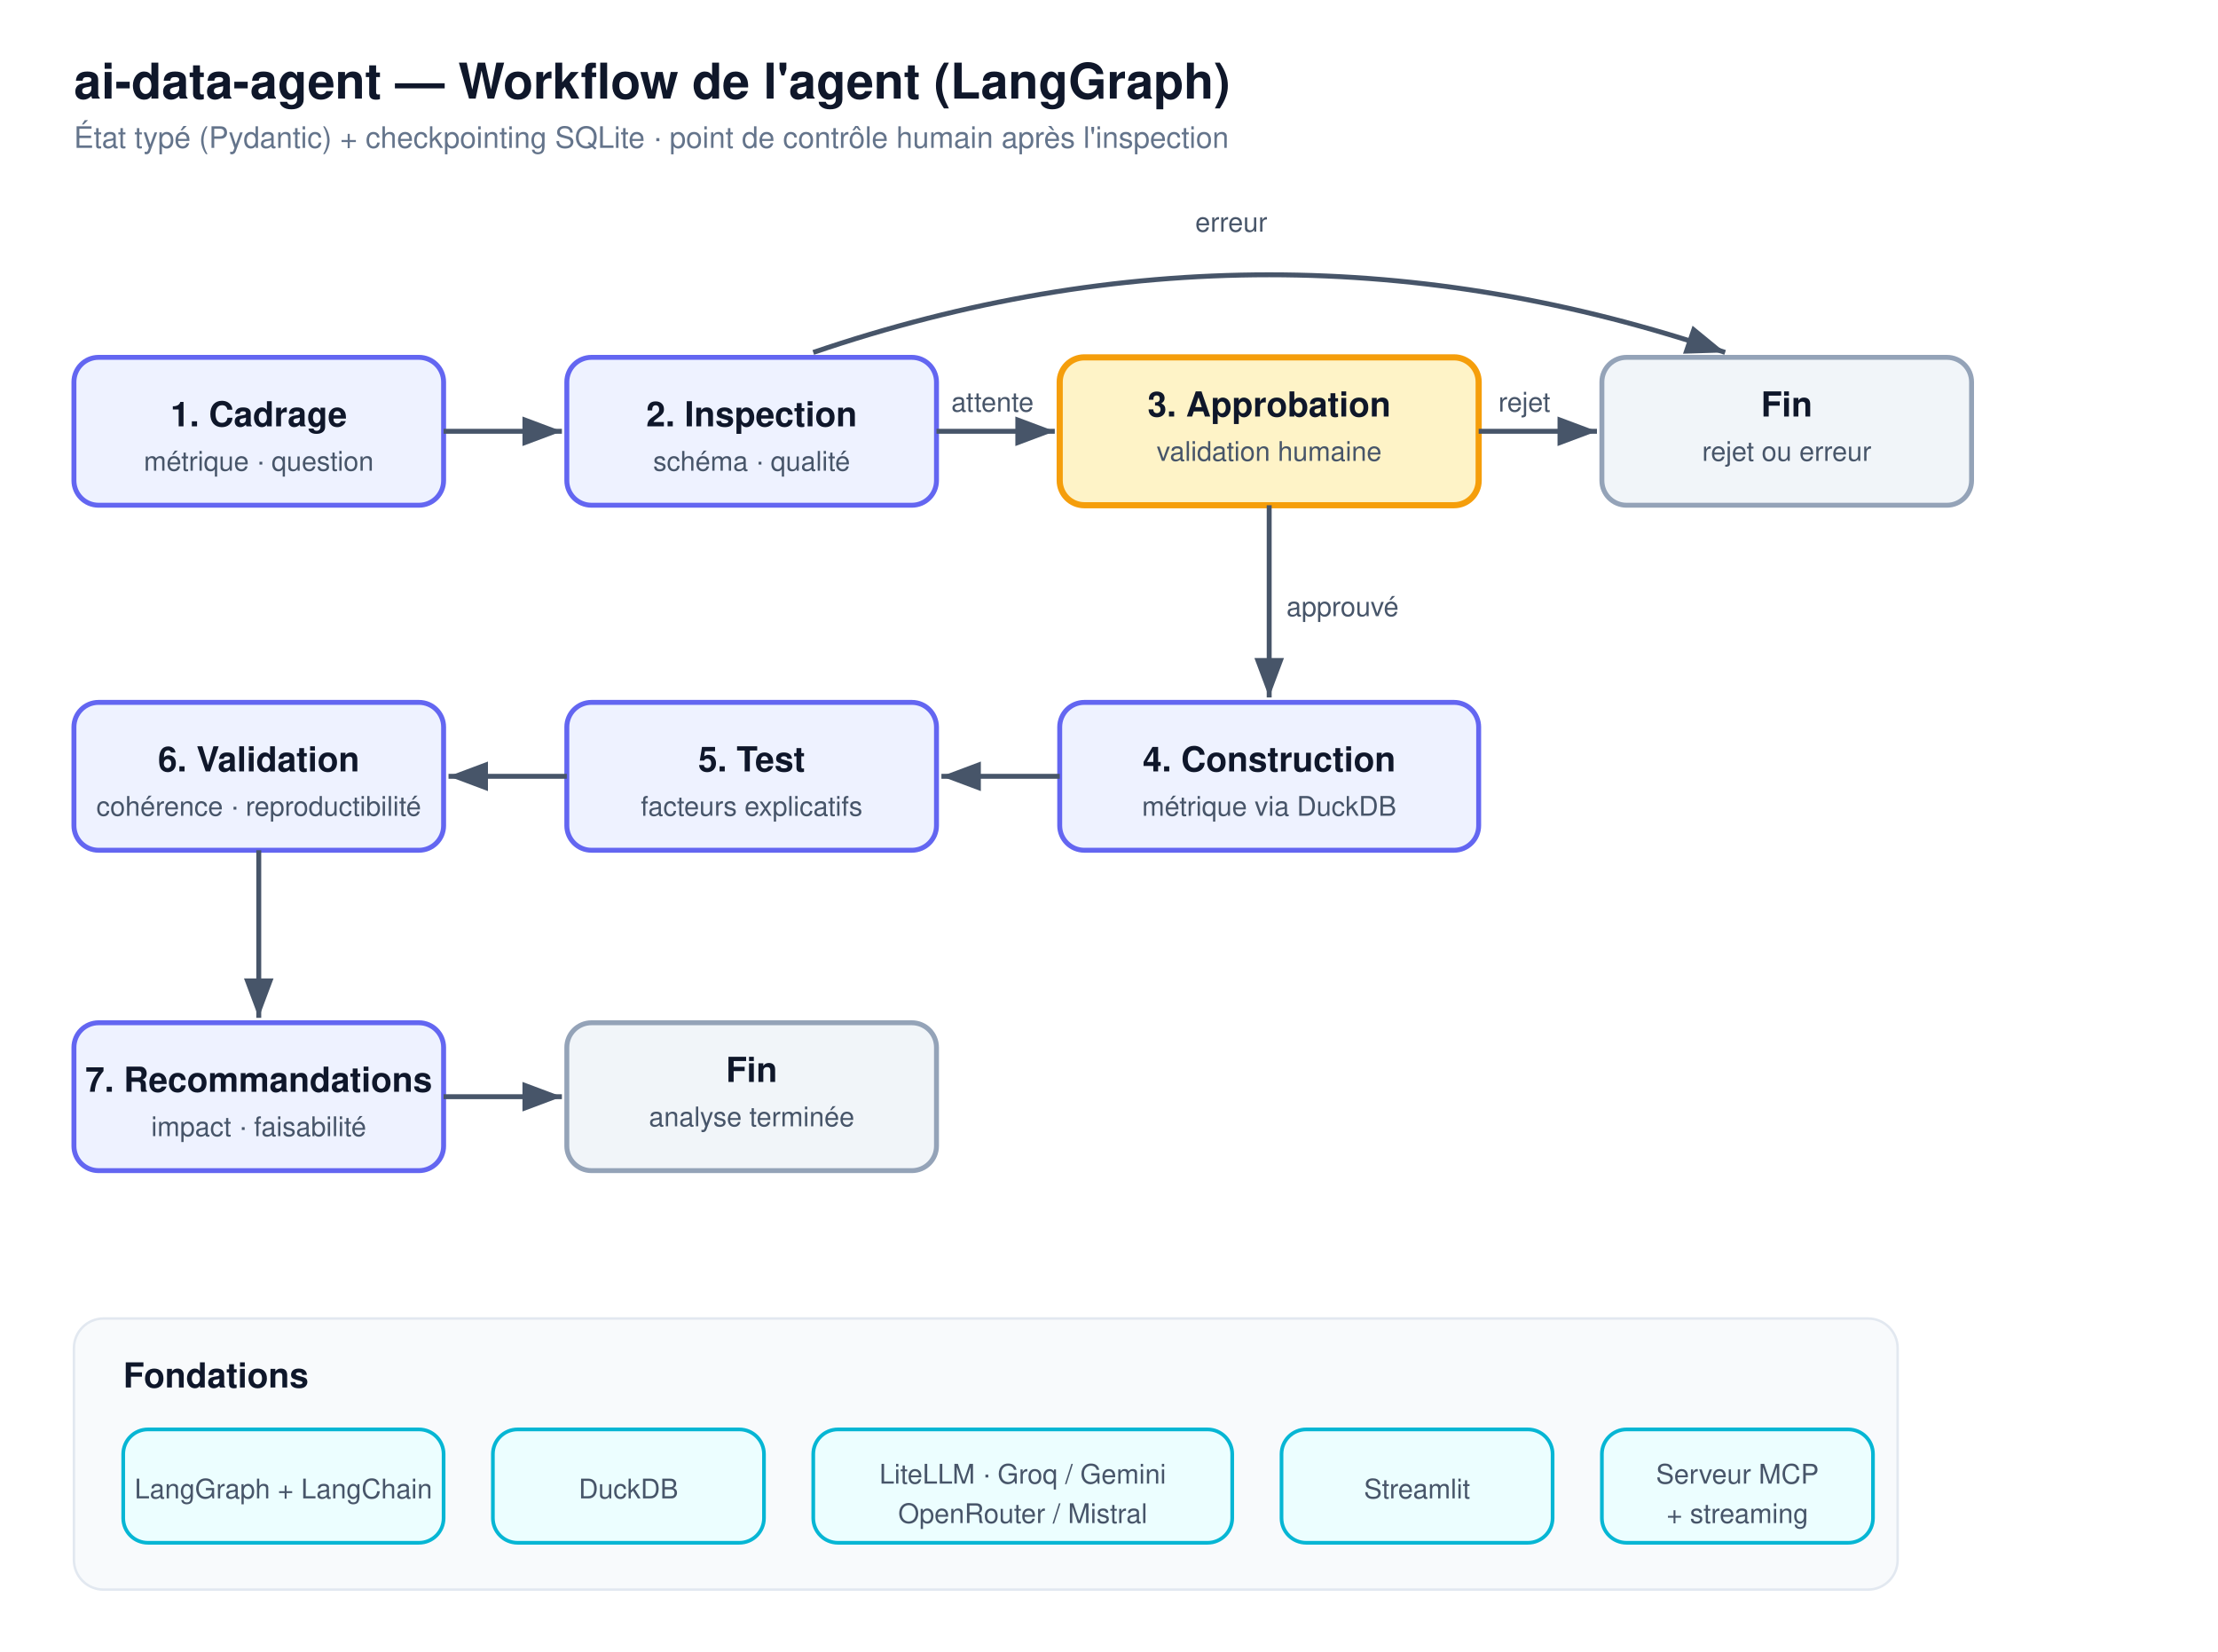
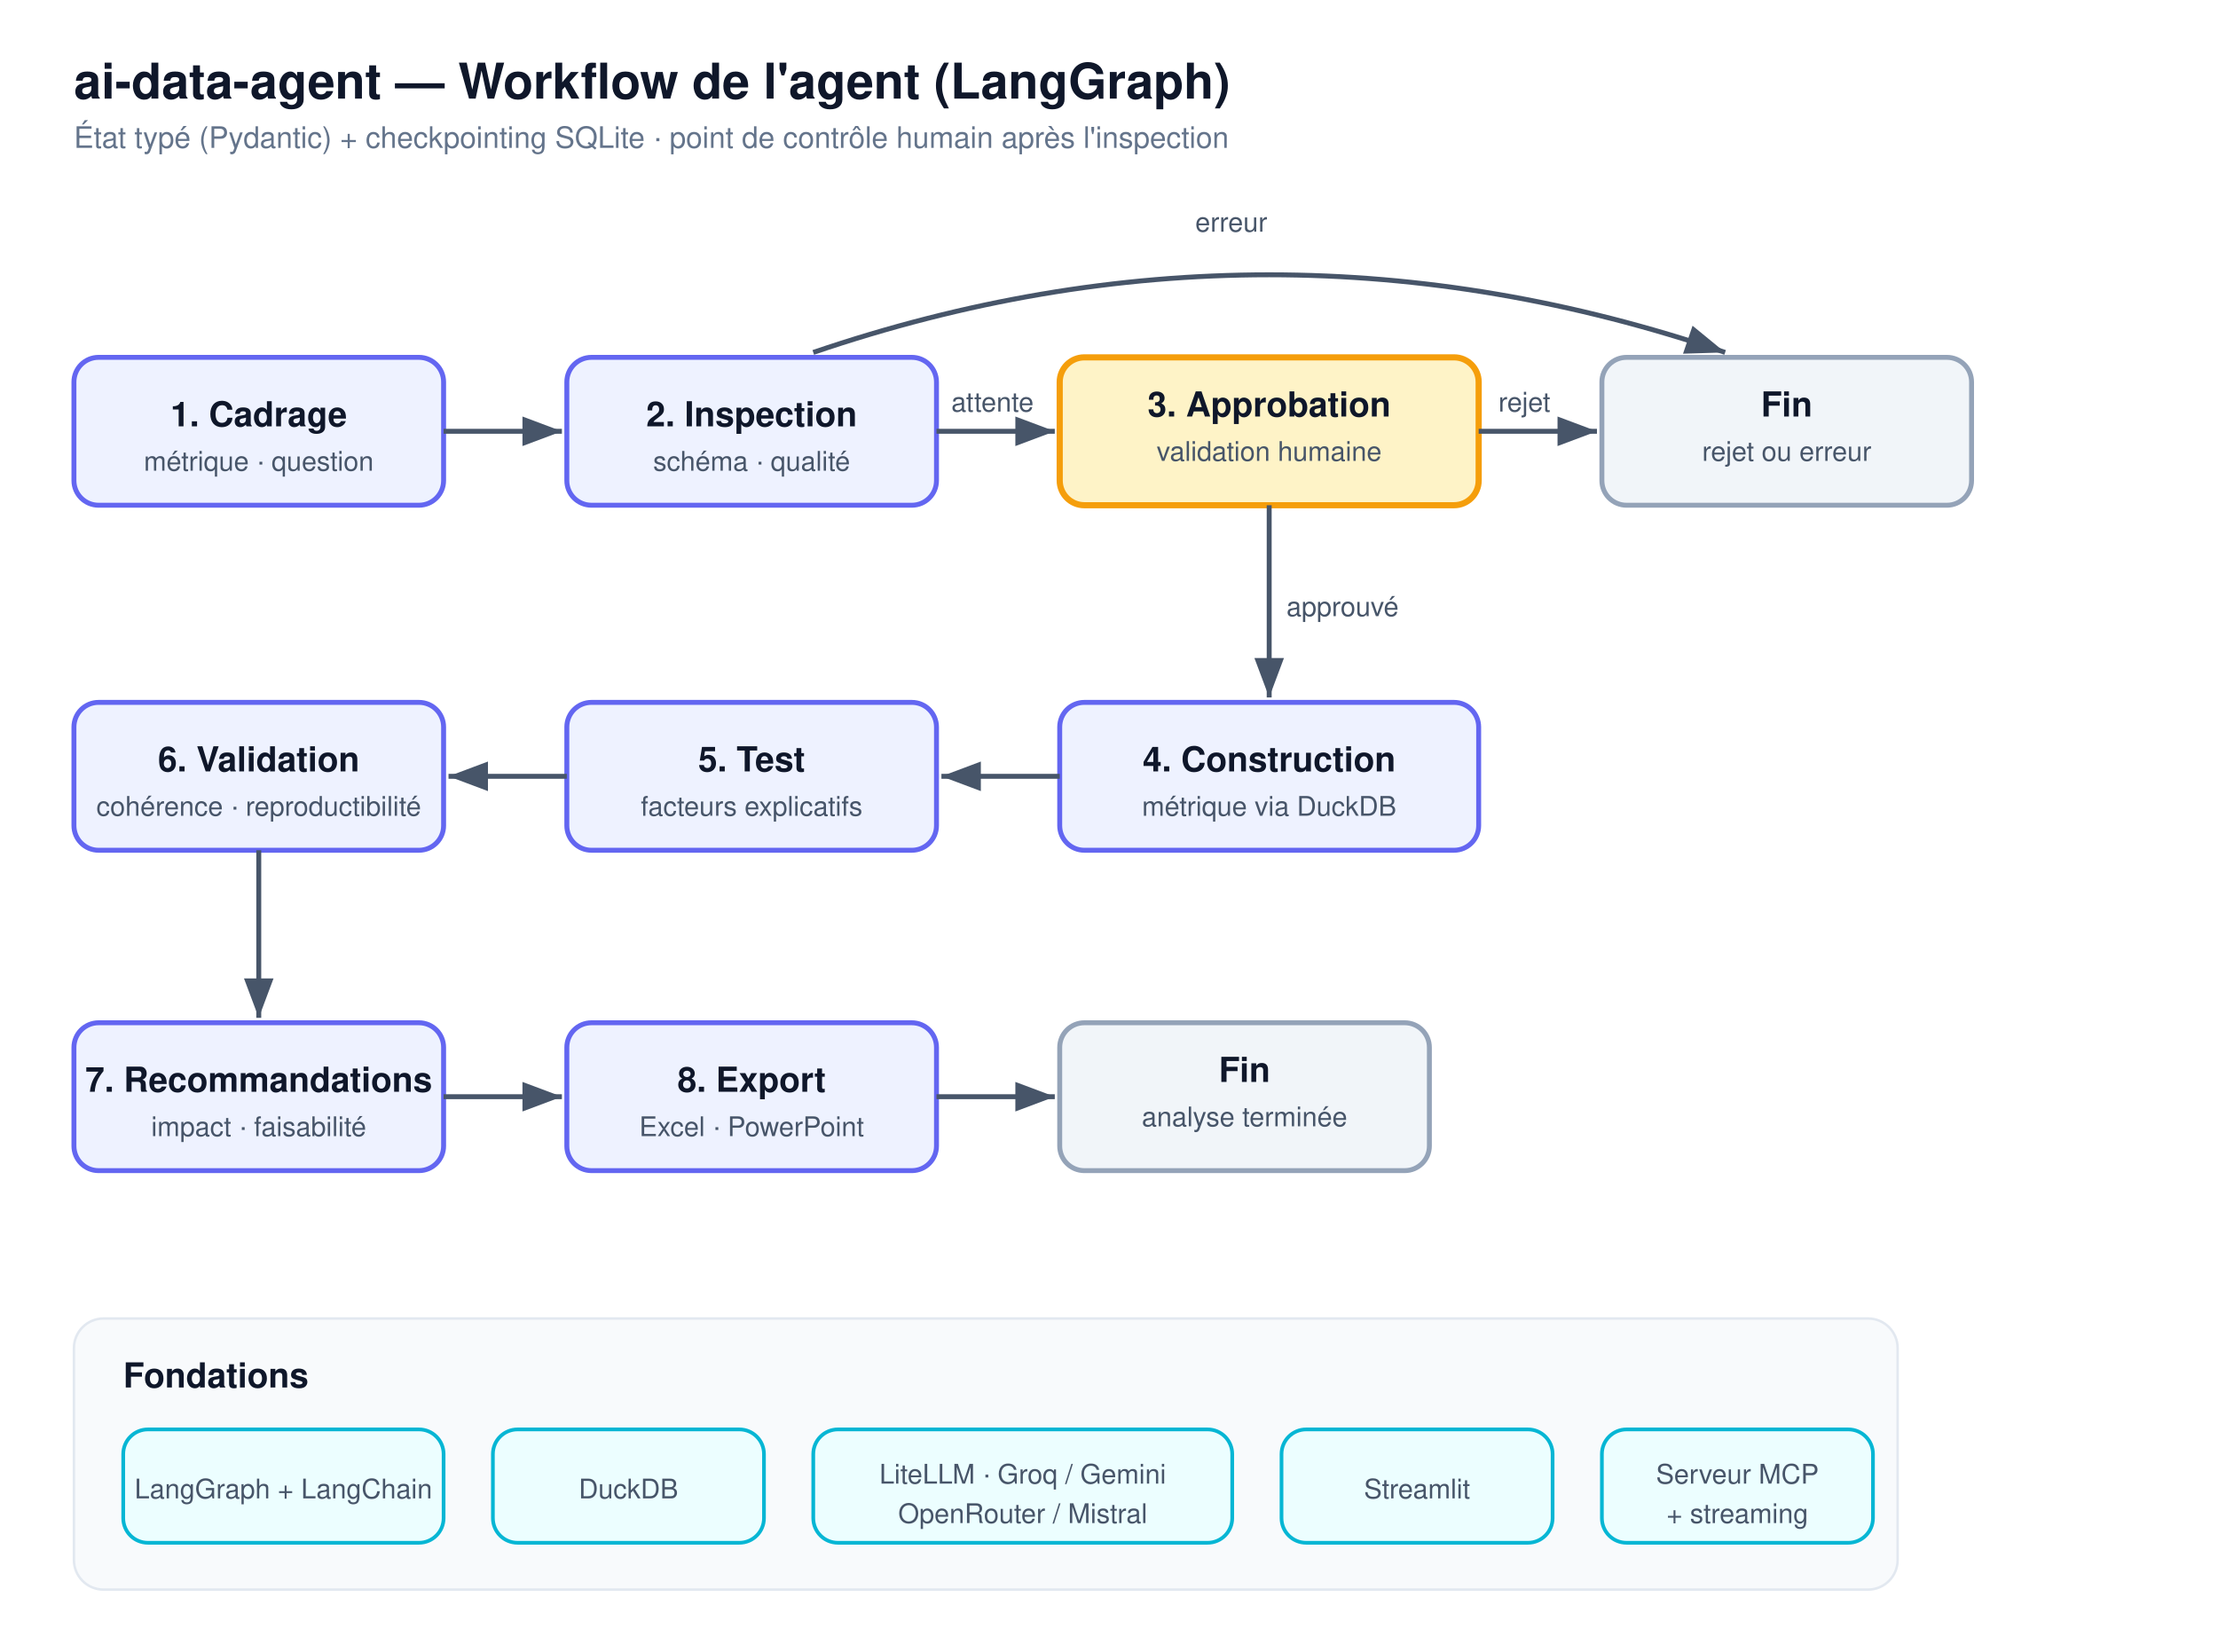
<svg xmlns="http://www.w3.org/2000/svg" viewBox="0 0 900 670" font-family="Segoe UI, Helvetica, Arial, sans-serif">
  <defs>
    <marker id="arrow" markerWidth="10" markerHeight="10" refX="8" refY="3" orient="auto" markerUnits="strokeWidth">
      <path d="M0,0 L8,3 L0,6 Z" fill="#475569" />
    </marker>
    <style>
      .node { rx: 10; ry: 10; }
      .lbl { font-size: 14px; font-weight: 600; fill: #0f172a; }
      .sub { font-size: 11px; fill: #475569; }
      .edge { stroke: #475569; stroke-width: 2; fill: none; }
      .step { fill: #eef2ff; stroke: #6366f1; stroke-width: 2; }
      .human { fill: #fef3c7; stroke: #f59e0b; stroke-width: 2.5; }
      .term { fill: #f1f5f9; stroke: #94a3b8; stroke-width: 2; }
      .stack { fill: #ecfeff; stroke: #06b6d4; stroke-width: 1.5; }
      .title { font-size: 20px; font-weight: 700; fill: #0f172a; }
      .caption { font-size: 12px; fill: #64748b; }
    </style>
  </defs>
  <text x="30" y="40" class="title">ai-data-agent — Workflow de l'agent (LangGraph)</text>
  <text x="30" y="60" class="caption">État typé (Pydantic) + checkpointing SQLite · point de contrôle humain après l'inspection</text>
  <rect class="node step" x="30" y="145" width="150" height="60" />
  <text x="105" y="173" text-anchor="middle" class="lbl">1. Cadrage</text>
  <text x="105" y="191" text-anchor="middle" class="sub">métrique · question</text>
  <rect class="node step" x="230" y="145" width="150" height="60" />
  <text x="305" y="173" text-anchor="middle" class="lbl">2. Inspection</text>
  <text x="305" y="191" text-anchor="middle" class="sub">schéma · qualité</text>
  <rect class="node human" x="430" y="145" width="170" height="60" />
  <text x="515" y="169" text-anchor="middle" class="lbl">3. Approbation</text>
  <text x="515" y="187" text-anchor="middle" class="sub">validation humaine</text>
  <rect class="node term" x="650" y="145" width="150" height="60" />
  <text x="725" y="169" text-anchor="middle" class="lbl">Fin</text>
  <text x="725" y="187" text-anchor="middle" class="sub">rejet ou erreur</text>
  <rect class="node step" x="430" y="285" width="170" height="60" />
  <text x="515" y="313" text-anchor="middle" class="lbl">4. Construction</text>
  <text x="515" y="331" text-anchor="middle" class="sub">métrique via DuckDB</text>
  <rect class="node step" x="230" y="285" width="150" height="60" />
  <text x="305" y="313" text-anchor="middle" class="lbl">5. Test</text>
  <text x="305" y="331" text-anchor="middle" class="sub">facteurs explicatifs</text>
  <rect class="node step" x="30" y="285" width="150" height="60" />
  <text x="105" y="313" text-anchor="middle" class="lbl">6. Validation</text>
  <text x="105" y="331" text-anchor="middle" class="sub">cohérence · reproductibilité</text>
  <rect class="node step" x="30" y="415" width="150" height="60" />
  <text x="105" y="443" text-anchor="middle" class="lbl">7. Recommandations</text>
  <text x="105" y="461" text-anchor="middle" class="sub">impact · faisabilité</text>
-   <rect class="node term" x="230" y="415" width="150" height="60" />
-   <text x="305" y="439" text-anchor="middle" class="lbl">Fin</text>
-   <text x="305" y="457" text-anchor="middle" class="sub">analyse terminée</text>
+   <rect class="node step" x="230" y="415" width="150" height="60" />
+   <text x="305" y="443" text-anchor="middle" class="lbl">8. Export</text>
+   <text x="305" y="461" text-anchor="middle" class="sub">Excel · PowerPoint</text>
+   <rect class="node term" x="430" y="415" width="150" height="60" />
+   <text x="505" y="439" text-anchor="middle" class="lbl">Fin</text>
+   <text x="505" y="457" text-anchor="middle" class="sub">analyse terminée</text>
  <path class="edge" d="M180,175 L228,175" marker-end="url(#arrow)" />
  <path class="edge" d="M380,175 L428,175" marker-end="url(#arrow)" />
  <text x="386" y="167" class="sub">attente</text>
  <path class="edge" d="M600,175 L648,175" marker-end="url(#arrow)" />
  <text x="608" y="167" class="sub">rejet</text>
  <path class="edge" d="M330,143 Q 515,80 700,143" marker-end="url(#arrow)" />
  <text x="485" y="94" class="sub">erreur</text>
  <path class="edge" d="M515,205 L515,283" marker-end="url(#arrow)" />
  <text x="522" y="250" class="sub">approuvé</text>
  <path class="edge" d="M430,315 L382,315" marker-end="url(#arrow)" />
  <path class="edge" d="M230,315 L182,315" marker-end="url(#arrow)" />
  <path class="edge" d="M105,345 L105,413" marker-end="url(#arrow)" />
  <path class="edge" d="M180,445 L228,445" marker-end="url(#arrow)" />
+   <path class="edge" d="M380,445 L428,445" marker-end="url(#arrow)" />
  <rect x="30" y="535" width="740" height="110" rx="12" fill="#f8fafc" stroke="#e2e8f0" />
  <text x="50" y="563" class="lbl">Fondations</text>
  <rect class="node stack" x="50" y="580" width="130" height="46" />
  <text x="115" y="608" text-anchor="middle" class="sub">LangGraph + LangChain</text>
  <rect class="node stack" x="200" y="580" width="110" height="46" />
  <text x="255" y="608" text-anchor="middle" class="sub">DuckDB</text>
  <rect class="node stack" x="330" y="580" width="170" height="46" />
  <text x="415" y="602" text-anchor="middle" class="sub">LiteLLM · Groq / Gemini</text>
  <text x="415" y="618" text-anchor="middle" class="sub">OpenRouter / Mistral</text>
  <rect class="node stack" x="520" y="580" width="110" height="46" />
  <text x="575" y="608" text-anchor="middle" class="sub">Streamlit</text>
  <rect class="node stack" x="650" y="580" width="110" height="46" />
  <text x="705" y="602" text-anchor="middle" class="sub">Serveur MCP</text>
  <text x="705" y="618" text-anchor="middle" class="sub">+ streaming</text>
</svg>
